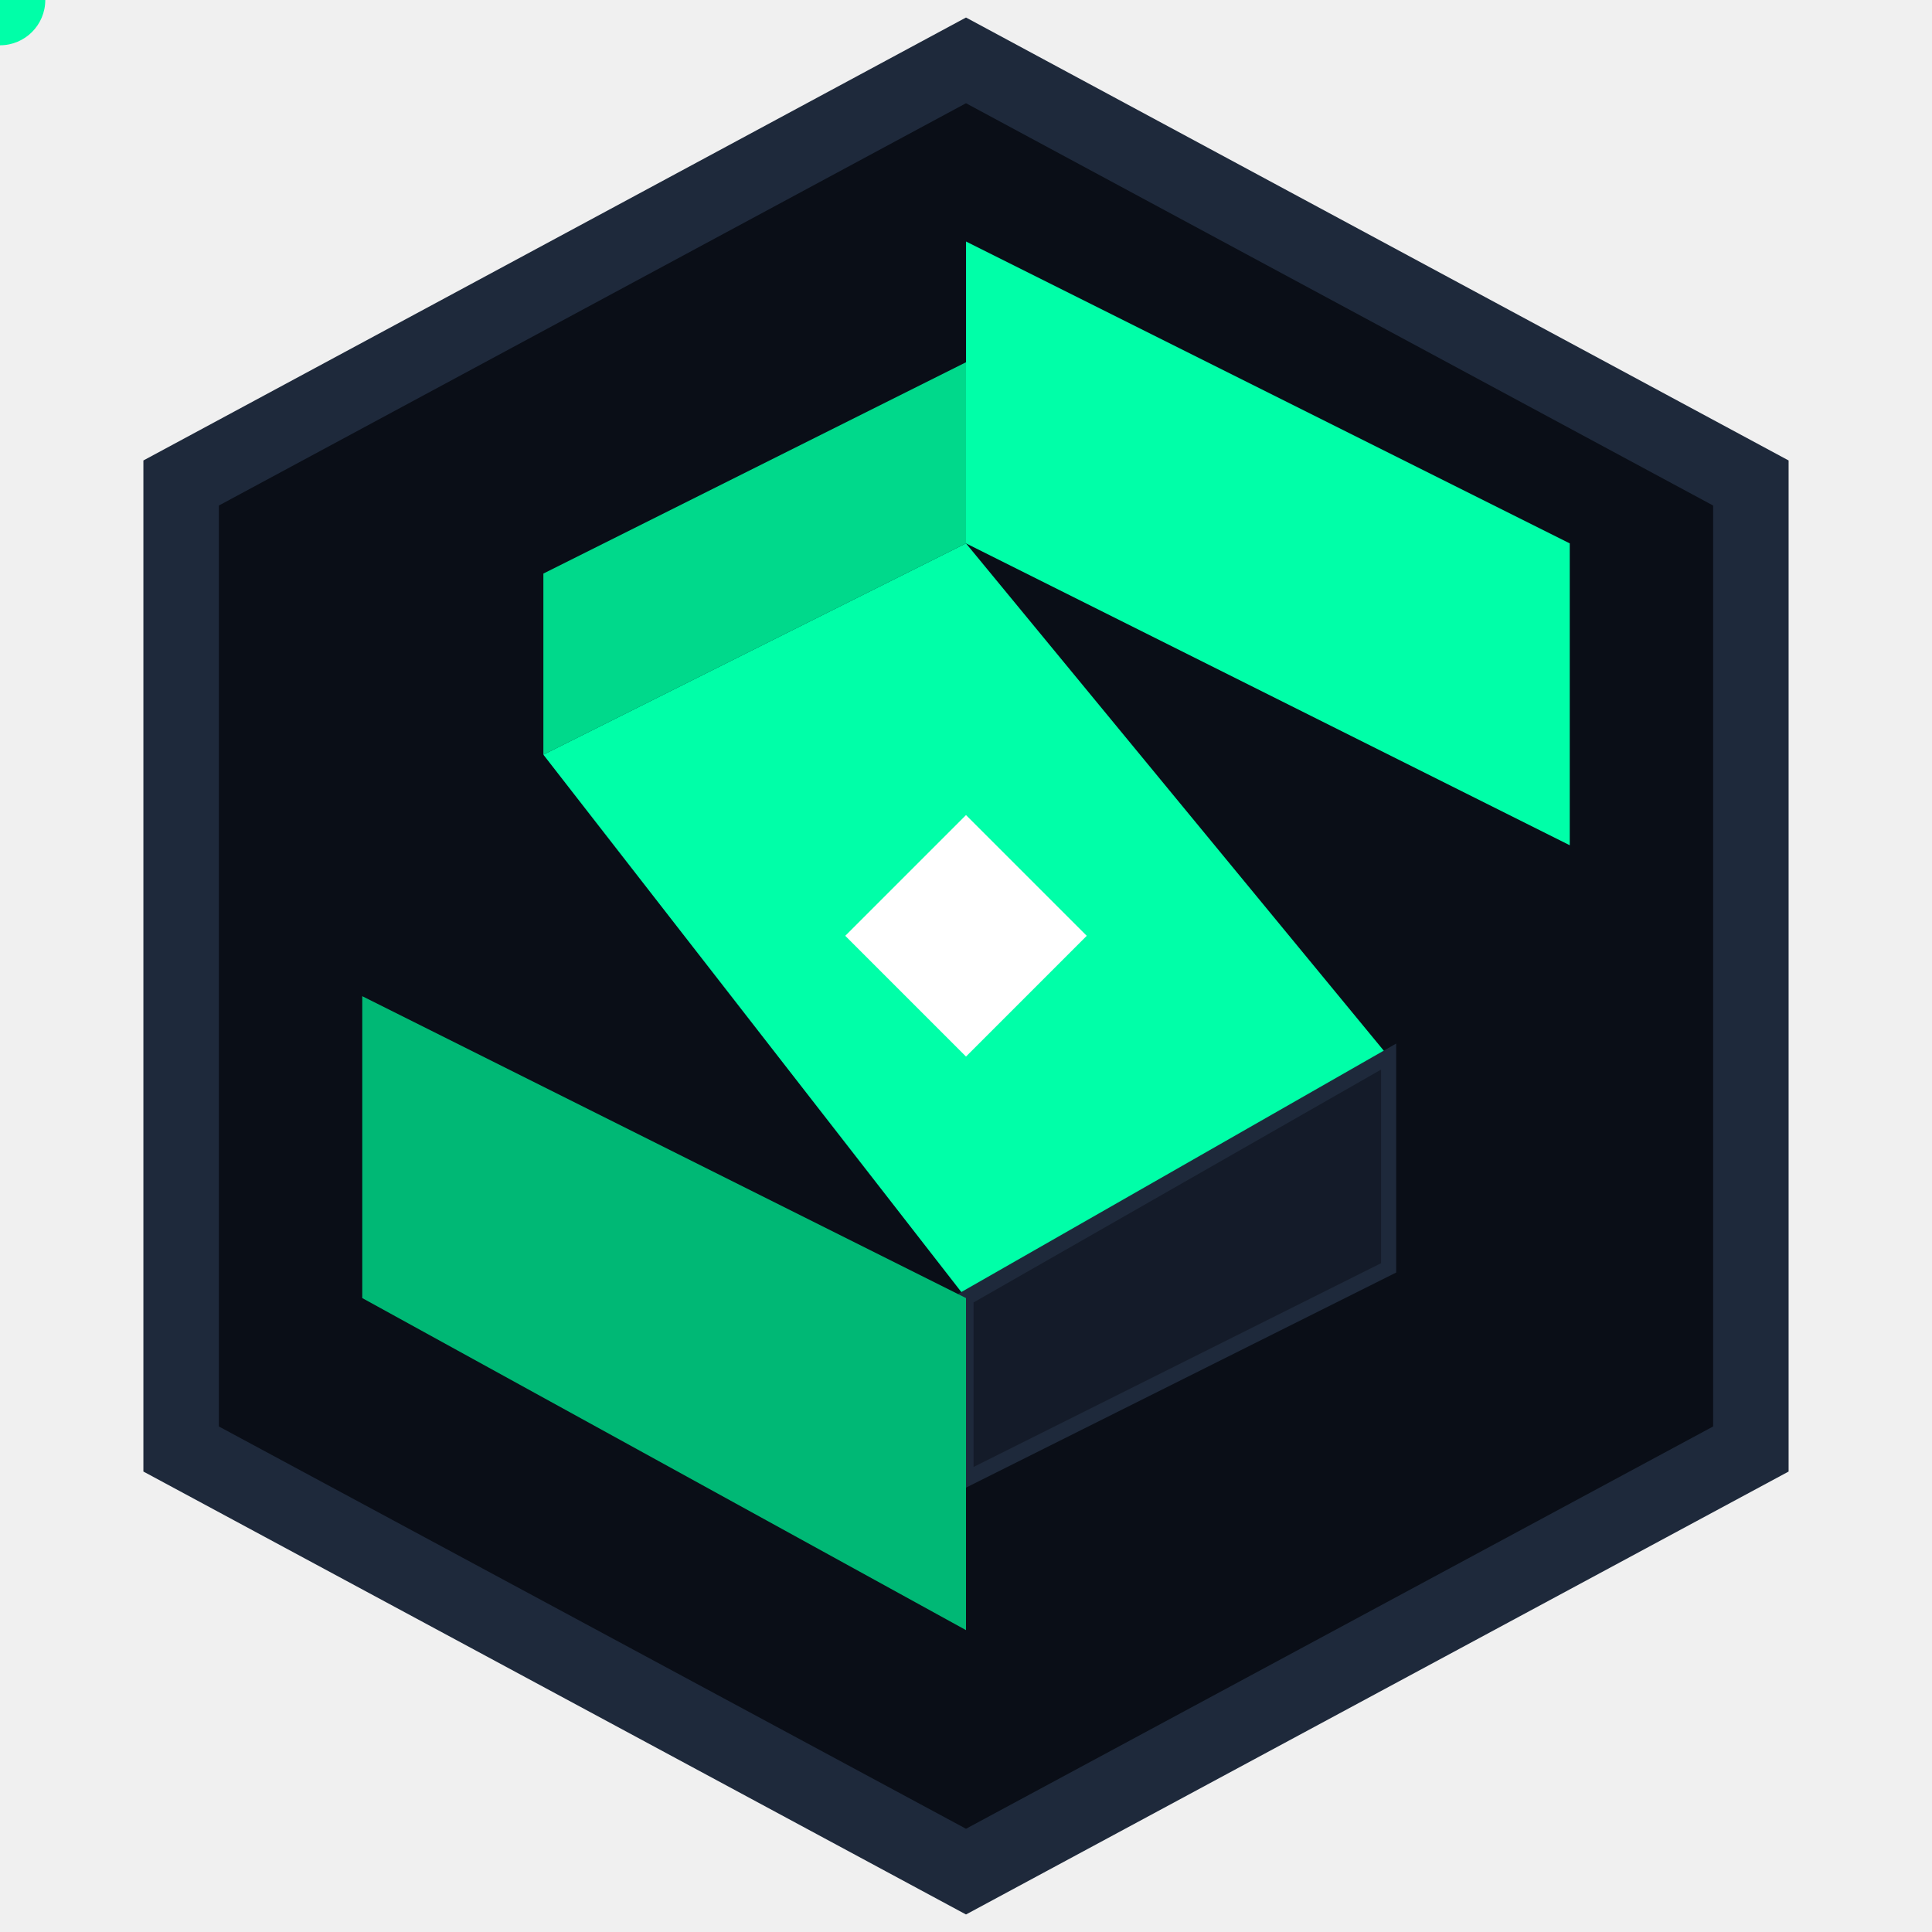
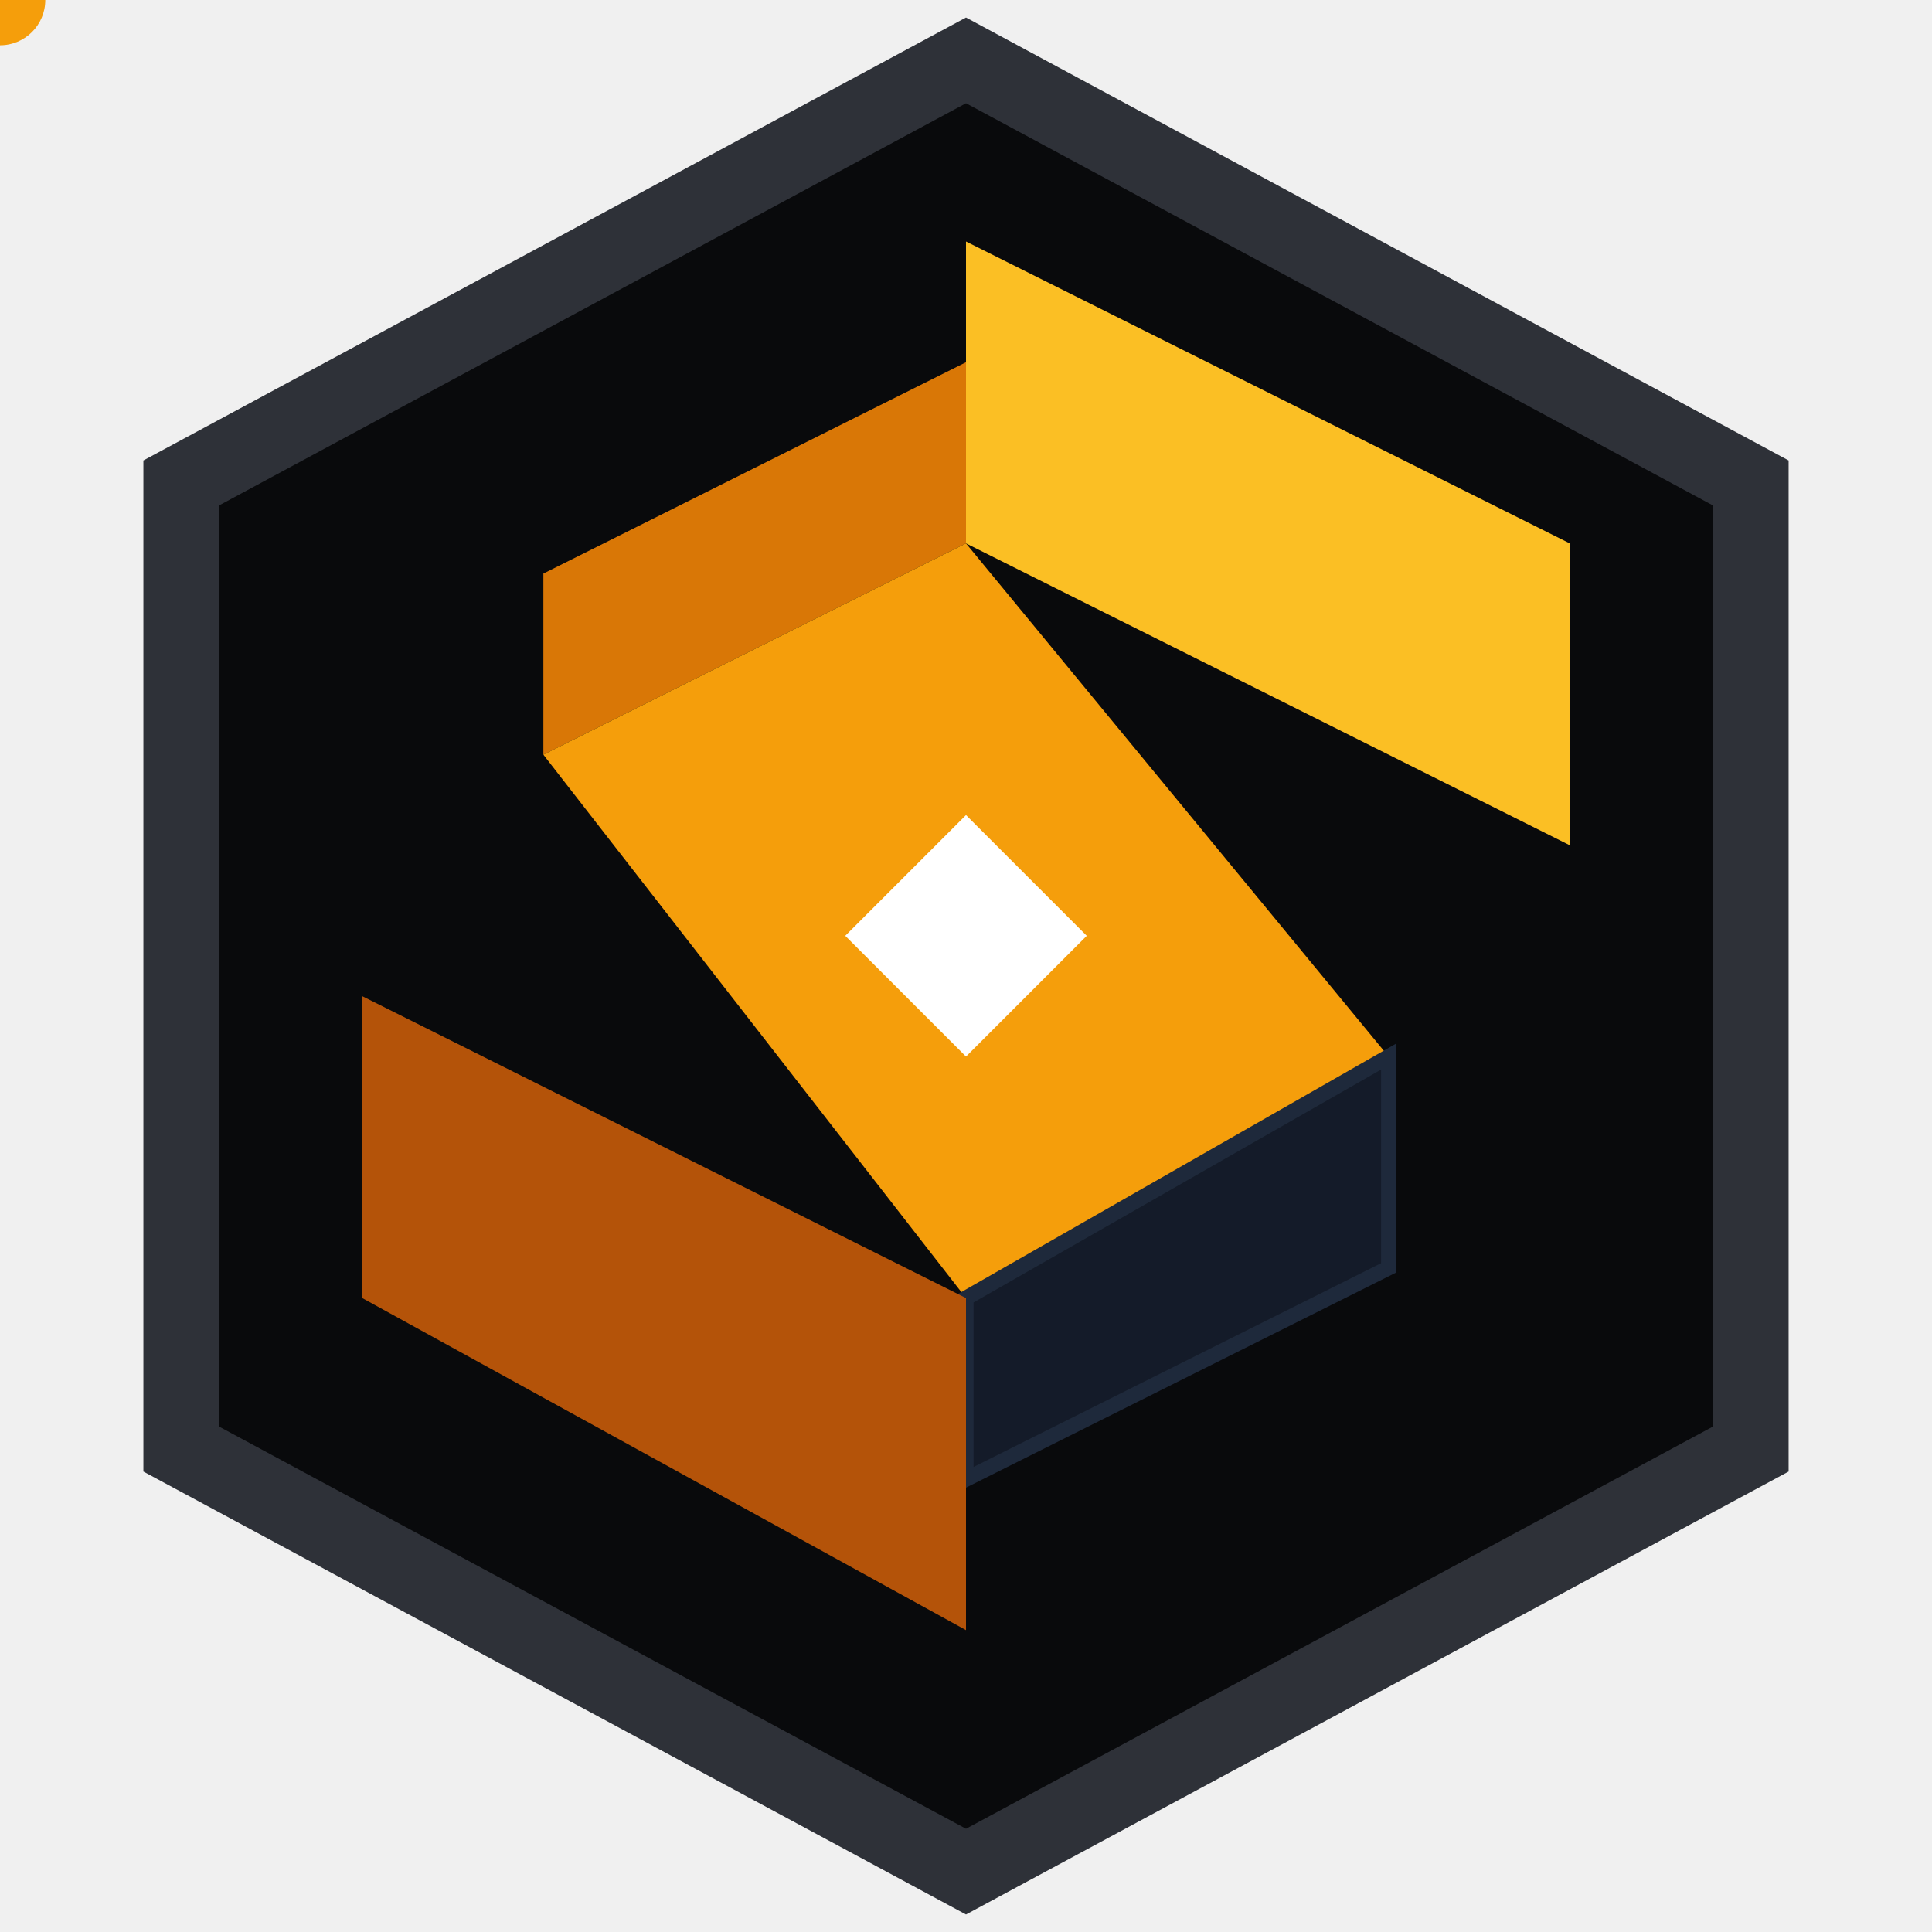
<svg xmlns="http://www.w3.org/2000/svg" viewBox="0 0 64 64" width="64" height="64" fill="none">
-   <polygon points="32,2 58,16 58,48 32,62 6,48 6,16" fill="#0A0E17" stroke="#1E293B" stroke-width="2.5" />
-   <polygon points="32,8 52,18 52,28 32,18" fill="#00FFA8" />
-   <polygon points="18,19 32,12 32,18 18,25" fill="#00D98B" />
-   <polygon points="18,25 32,18 46,35 32,43" fill="#00FFA8" />
+   <polygon points="32,2 58,16 58,48 32,62 6,48 6,16" fill="#090A0C" stroke="#2E3138" stroke-width="2.5" />
+   <polygon points="32,8 52,18 52,28 32,18" fill="#FBBF24" />
+   <polygon points="18,19 32,12 32,18 18,25" fill="#D97706" />
+   <polygon points="18,25 32,18 46,35 32,43" fill="#F59E0B" />
  <polygon points="46,35 32,43 32,49 46,42" fill="#141B29" stroke="#1E293B" stroke-width="0.5" />
-   <polygon points="32,43 12,33 12,43 32,54" fill="#00B875" />
+   <polygon points="32,43 12,33 12,43 32,54" fill="#B45309" />
  <polygon points="32,27 36,31 32,35 28,31" fill="#FFFFFF" />
-   <circle cx="32,31" r="1.5" fill="#00FFA8" />
+   <circle cx="32,31" r="1.5" fill="#F59E0B" />
</svg>
